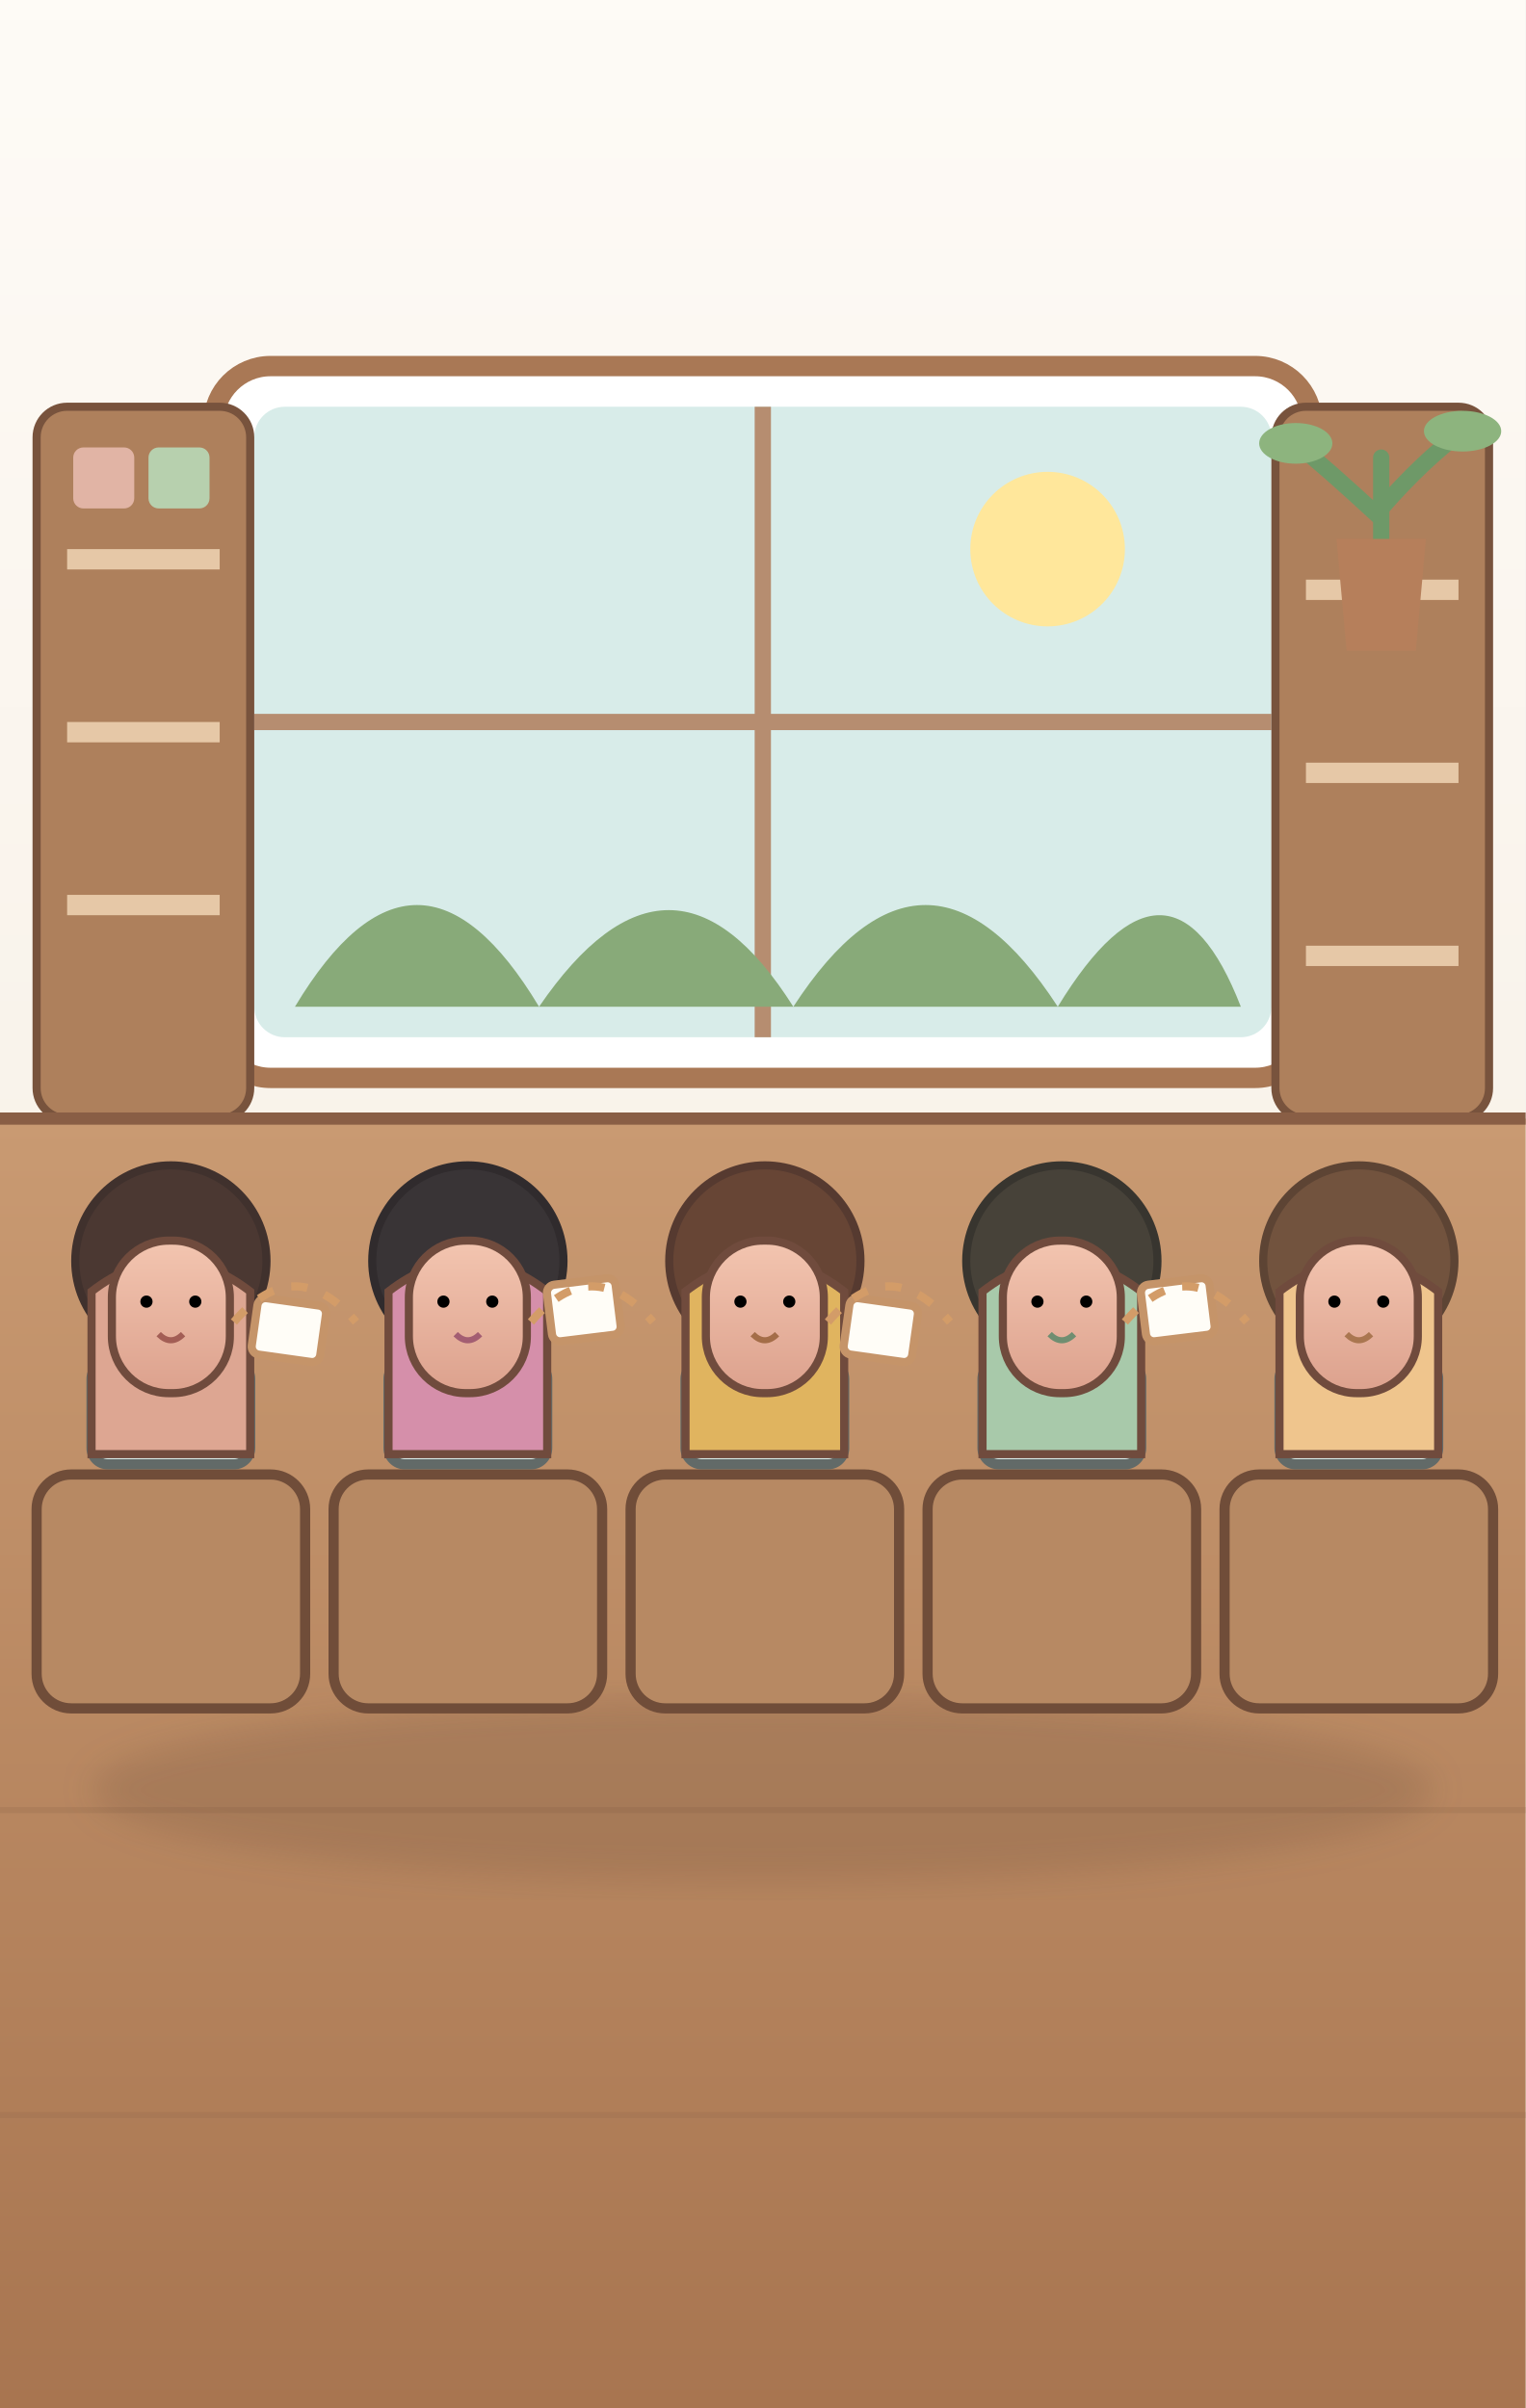
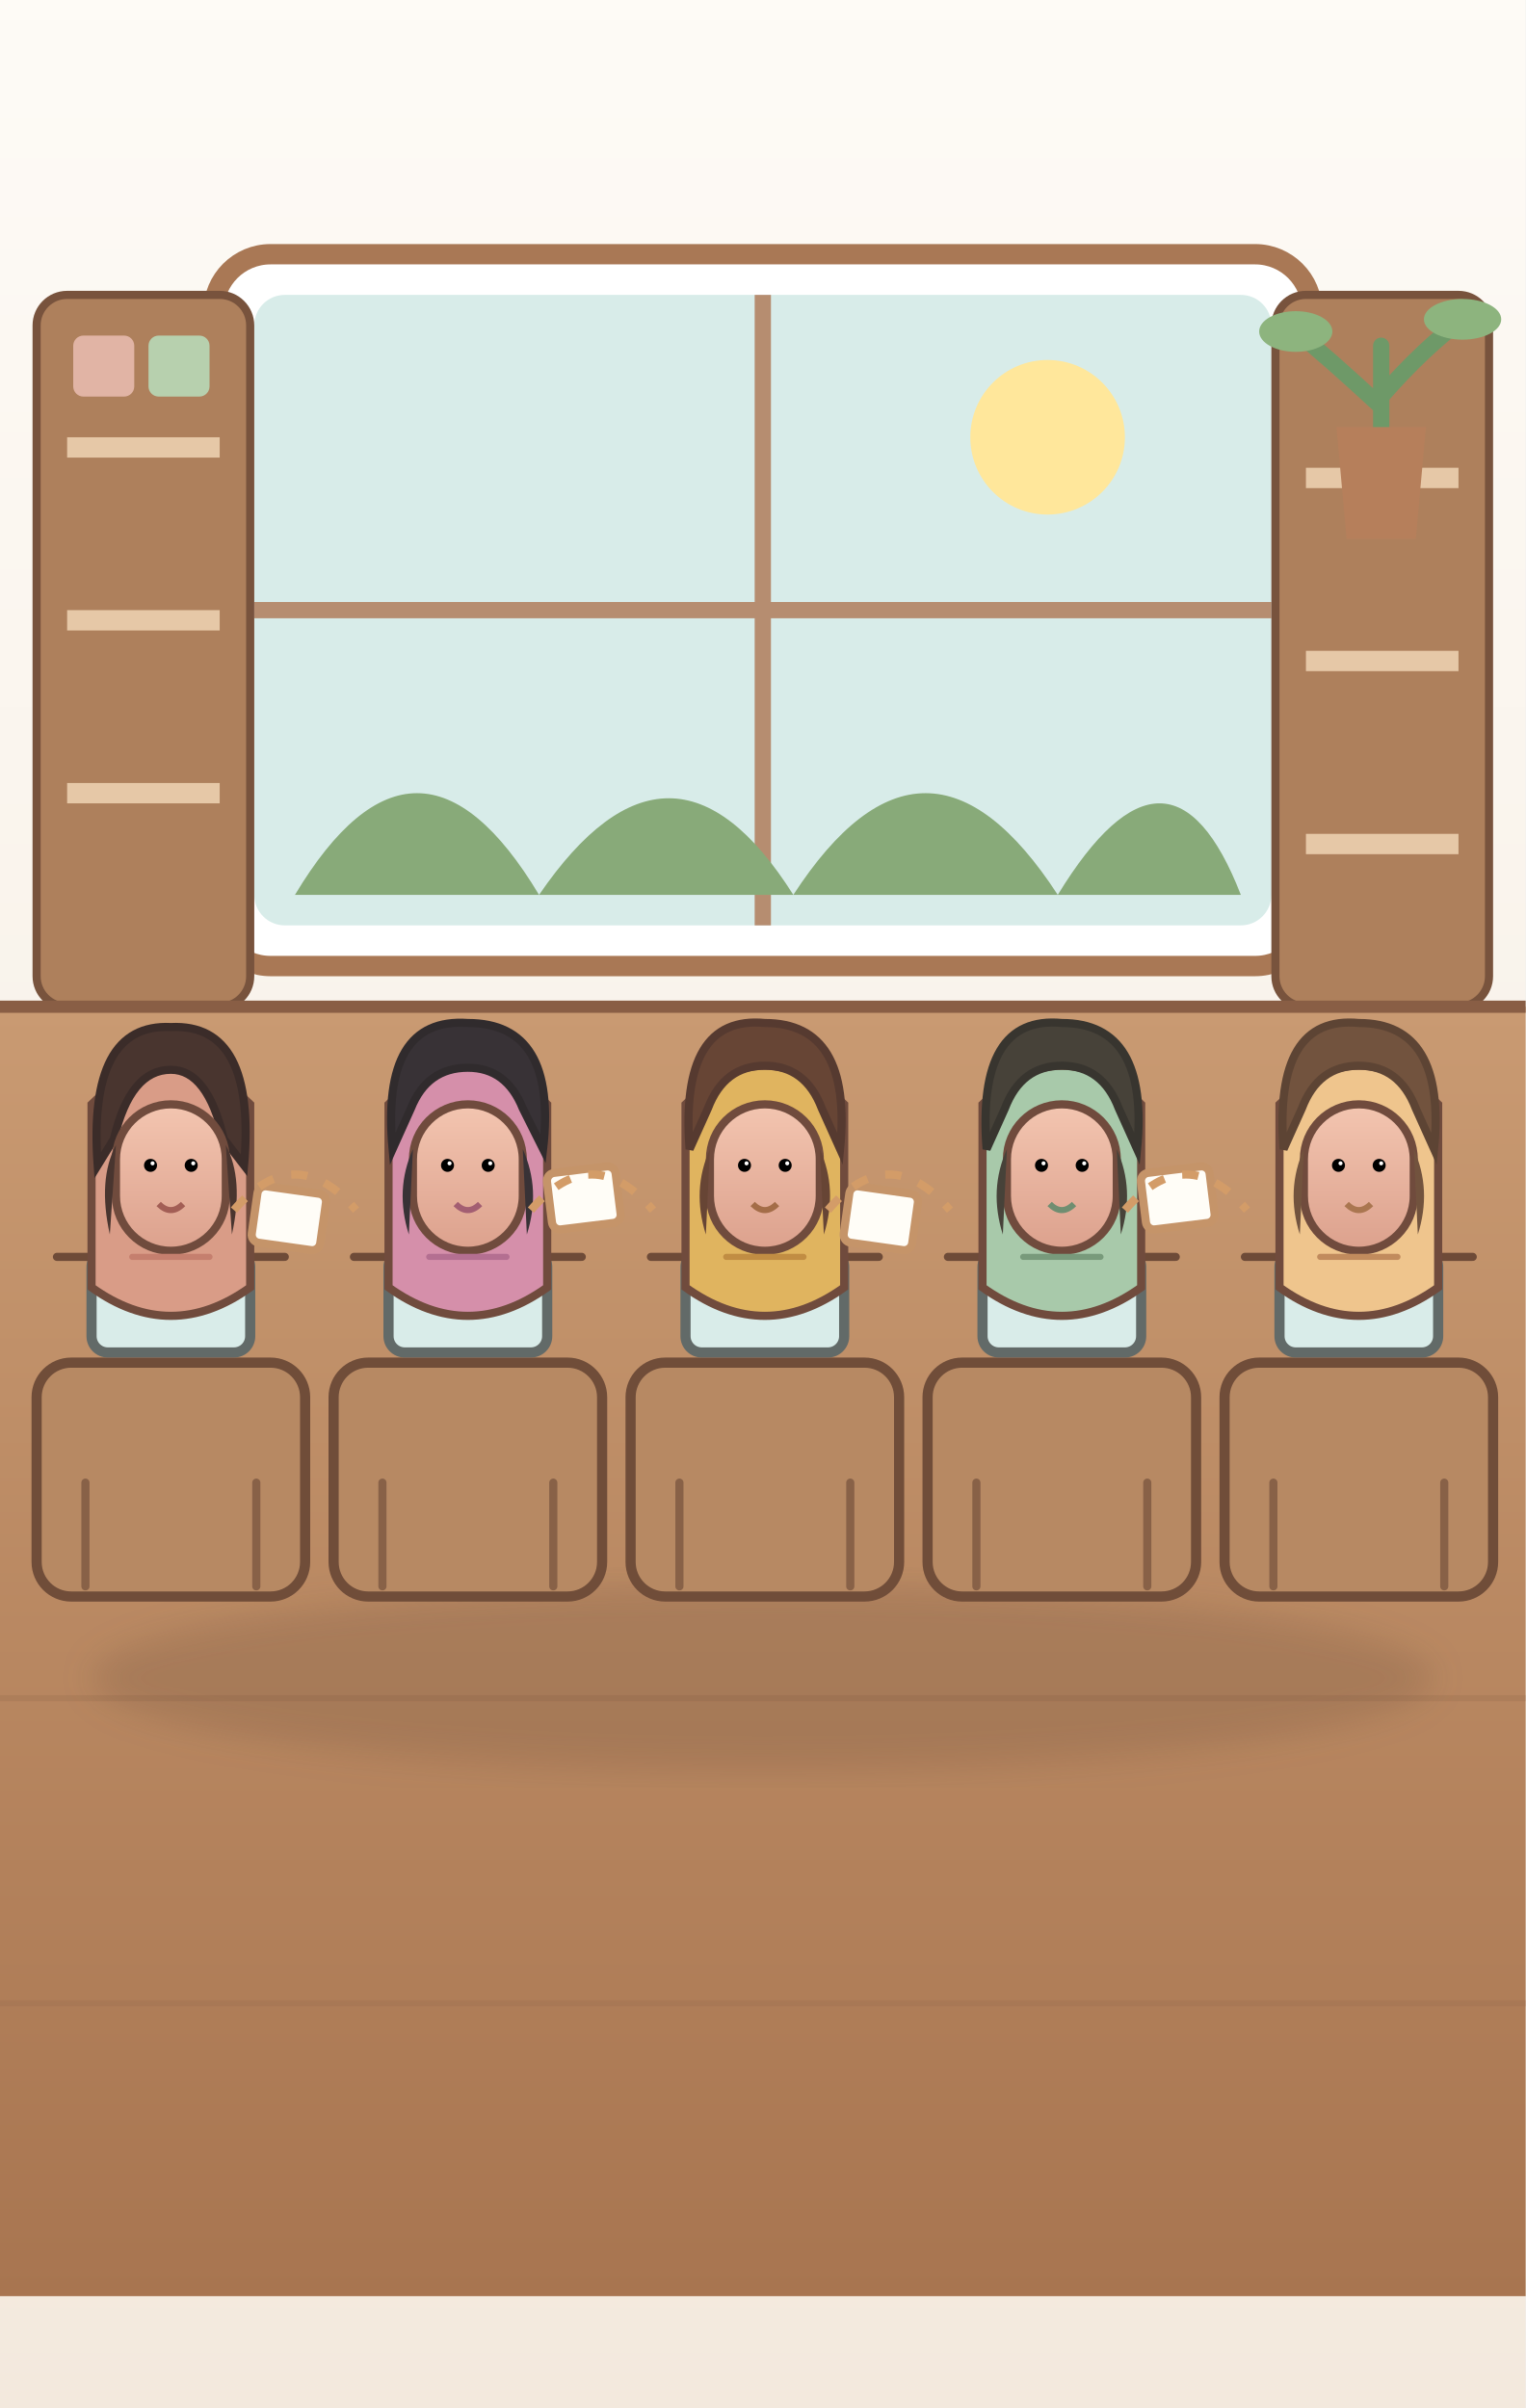
<svg xmlns="http://www.w3.org/2000/svg" viewBox="0 150 750 1184">
  <defs>
    <linearGradient id="w" x2="0" y2="1">
      <stop stop-color="#fffdf9" />
      <stop offset="1" stop-color="#f3e9dd" />
    </linearGradient>
    <linearGradient id="f" x2="0" y2="1">
      <stop stop-color="#c99a72" />
      <stop offset="1" stop-color="#a87550" />
    </linearGradient>
    <linearGradient id="skin" x2="0" y2="1">
      <stop stop-color="#f3c5b0" />
      <stop offset="1" stop-color="#dca18d" />
    </linearGradient>
    <filter id="sh">
      <feGaussianBlur stdDeviation="8" />
    </filter>
    <style>
.a{animation:b 3.2s ease-in-out infinite;transform-box:fill-box;transform-origin:center bottom}.b{animation-delay:.3s}.c{animation-delay:.6s}.d{animation-delay:.9s}.e{animation-delay:1.2s}
@keyframes b{0%,100%{transform:translateY(0)}50%{transform:translateY(-5px)}}
.p{animation:p 3s ease-in-out infinite;transform-box:fill-box;transform-origin:center}@keyframes p{0%,100%{transform:translateY(0) rotate(0)}50%{transform:translateY(-7px) rotate(-3deg)}}
</style>
  </defs>
  <rect width="750" height="1334" fill="url(#w)" />
-   <rect x="105" y="330" width="540" height="350" rx="28" fill="#fff" stroke="#a97855" stroke-width="10" />
-   <rect x="125" y="350" width="500" height="310" rx="15" fill="#d8ece9" />
-   <path d="M375 350V660M125 505H625" stroke="#b68d70" stroke-width="8" />
-   <circle cx="515" cy="420" r="38" fill="#ffe79b" />
-   <path d="M145 645Q205 545 265 645Q330 550 390 645Q455 545 520 645Q575 555 610 645" fill="#88aa79" />
-   <g transform="translate(18 350)">
-     <rect width="105" height="350" rx="15" fill="#ae805c" stroke="#78533d" stroke-width="4" />
-     <path d="M15 75H90M15 160H90M15 245H90" stroke="#e6c8a7" stroke-width="10" />
-     <rect x="18" y="20" width="30" height="30" rx="5" fill="#e1b4a5" />
-     <rect x="55" y="20" width="30" height="30" rx="5" fill="#b7d0ae" />
-   </g>
-   <g transform="translate(627 350)">
-     <rect width="105" height="350" rx="15" fill="#ae805c" stroke="#78533d" stroke-width="4" />
-     <path d="M15 90H90M15 180H90M15 270H90" stroke="#e6c8a7" stroke-width="10" />
-     <path d="M52 75V25M52 55Q25 30 10 18M52 50Q72 27 92 12" stroke="#6e9968" stroke-width="8" fill="none" stroke-linecap="round" />
-     <ellipse cx="10" cy="18" rx="18" ry="10" fill="#8db47e" />
-     <ellipse cx="92" cy="12" rx="19" ry="10" fill="#8db47e" />
-     <path d="M30 65H74L69 120H35Z" fill="#b67f5b" />
-   </g>
-   <rect y="700" width="750" height="634" fill="url(#f)" />
-   <path d="M0 700H750" stroke="#895e45" stroke-width="6" />
-   <path d="M0 1040H750M0 1190H750" stroke="#986a4d" stroke-width="3" opacity=".3" />
-   <ellipse cx="375" cy="1030" rx="330" ry="45" fill="#4d382d" opacity=".16" filter="url(#sh)" />
-   <g fill="#b78963" stroke="#704d39" stroke-width="5">
-     <rect x="18" y="875" width="132" height="115" rx="17" />
-     <rect x="164" y="875" width="132" height="115" rx="17" />
-     <rect x="310" y="875" width="132" height="115" rx="17" />
-     <rect x="456" y="875" width="132" height="115" rx="17" />
-     <rect x="602" y="875" width="132" height="115" rx="17" />
-   </g>
-   <g fill="#d9ece9" stroke="#626a68" stroke-width="5">
-     <rect x="45" y="820" width="78" height="50" rx="8" />
-     <rect x="191" y="820" width="78" height="50" rx="8" />
-     <rect x="337" y="820" width="78" height="50" rx="8" />
-     <rect x="483" y="820" width="78" height="50" rx="8" />
-     <rect x="629" y="820" width="78" height="50" rx="8" />
-   </g>
-   <g class="a">
-     <circle cx="84" cy="770" r="47" fill="#4b3832" stroke="#40312d" stroke-width="4" />
-     <path d="M45 785Q84 755 123 785V865H45Z" fill="#dda692" stroke="#704b3d" stroke-width="4" />
-     <rect x="55" y="760" width="58" height="75" rx="28" fill="url(#skin)" stroke="#704b3d" stroke-width="4" />
-     <circle cx="72" cy="790" r="3" />
-     <circle cx="96" cy="790" r="3" />
-     <path d="M78 806Q84 812 90 806" fill="none" stroke="#a35e55" stroke-width="3" />
-   </g>
-   <g class="a b">
-     <circle cx="230" cy="770" r="47" fill="#393436" stroke="#302b2d" stroke-width="4" />
-     <path d="M191 785Q230 755 269 785V865H191Z" fill="#d58faa" stroke="#704b3d" stroke-width="4" />
-     <rect x="201" y="760" width="58" height="75" rx="28" fill="url(#skin)" stroke="#704b3d" stroke-width="4" />
-     <circle cx="218" cy="790" r="3" />
-     <circle cx="242" cy="790" r="3" />
-     <path d="M224 806Q230 812 236 806" fill="none" stroke="#a35e72" stroke-width="3" />
-   </g>
-   <g class="a c">
-     <circle cx="376" cy="770" r="47" fill="#674535" stroke="#563a30" stroke-width="4" />
-     <path d="M337 785Q376 755 415 785V865H337Z" fill="#e0b45f" stroke="#704b3d" stroke-width="4" />
-     <rect x="347" y="760" width="58" height="75" rx="28" fill="url(#skin)" stroke="#704b3d" stroke-width="4" />
-     <circle cx="364" cy="790" r="3" />
-     <circle cx="388" cy="790" r="3" />
-     <path d="M370 806Q376 812 382 806" fill="none" stroke="#a46d48" stroke-width="3" />
-   </g>
-   <g class="a d">
-     <circle cx="522" cy="770" r="47" fill="#474239" stroke="#38352f" stroke-width="4" />
-     <path d="M483 785Q522 755 561 785V865H483Z" fill="#a8c9aa" stroke="#704b3d" stroke-width="4" />
-     <rect x="493" y="760" width="58" height="75" rx="28" fill="url(#skin)" stroke="#704b3d" stroke-width="4" />
-     <circle cx="510" cy="790" r="3" />
-     <circle cx="534" cy="790" r="3" />
-     <path d="M516 806Q522 812 528 806" fill="none" stroke="#708e71" stroke-width="3" />
-   </g>
-   <g class="a e">
-     <circle cx="668" cy="770" r="47" fill="#72533e" stroke="#5d4434" stroke-width="4" />
-     <path d="M629 785Q668 755 707 785V865H629Z" fill="#efc58d" stroke="#704b3d" stroke-width="4" />
-     <rect x="639" y="760" width="58" height="75" rx="28" fill="url(#skin)" stroke="#704b3d" stroke-width="4" />
-     <circle cx="656" cy="790" r="3" />
-     <circle cx="680" cy="790" r="3" />
-     <path d="M662 806Q668 812 674 806" fill="none" stroke="#aa7650" stroke-width="3" />
-   </g>
-   <g class="p" fill="#fffdf7" stroke="#c59469" stroke-width="4">
-     <rect x="125" y="790" width="34" height="28" rx="4" transform="rotate(8 142 804)" />
-     <rect x="270" y="780" width="34" height="28" rx="4" transform="rotate(-7 287 794)" />
-     <rect x="416" y="790" width="34" height="28" rx="4" transform="rotate(8 433 804)" />
-     <rect x="562" y="780" width="34" height="28" rx="4" transform="rotate(-7 579 794)" />
-   </g>
-   <g fill="none" stroke="#d39c68" stroke-width="4" stroke-dasharray="8 9">
-     <path d="M115 800Q145 765 175 800" />
-     <path d="M261 800Q291 765 321 800" />
-     <path d="M407 800Q437 765 467 800" />
-     <path d="M553 800Q583 765 613 800" />
+   <g transform="translate(0,-55)">
+     <rect x="105" y="330" width="540" height="350" rx="28" fill="#fff" stroke="#a97855" stroke-width="10" />
+     <rect x="125" y="350" width="500" height="310" rx="15" fill="#d8ece9" />
+     <path d="M375 350V660M125 505H625" stroke="#b68d70" stroke-width="8" />
+     <circle cx="515" cy="420" r="38" fill="#ffe79b" />
+     <path d="M145 645Q205 545 265 645Q330 550 390 645Q455 545 520 645Q575 555 610 645" fill="#88aa79" />
+     <g transform="translate(18 350)">
+       <rect width="105" height="350" rx="15" fill="#ae805c" stroke="#78533d" stroke-width="4" />
+       <path d="M15 75H90M15 160H90M15 245H90" stroke="#e6c8a7" stroke-width="10" />
+       <rect x="18" y="20" width="30" height="30" rx="5" fill="#e1b4a5" />
+       <rect x="55" y="20" width="30" height="30" rx="5" fill="#b7d0ae" />
+     </g>
+     <g transform="translate(627 350)">
+       <rect width="105" height="350" rx="15" fill="#ae805c" stroke="#78533d" stroke-width="4" />
+       <path d="M15 90H90M15 180H90M15 270H90" stroke="#e6c8a7" stroke-width="10" />
+       <path d="M52 75V25M52 55Q25 30 10 18M52 50Q72 27 92 12" stroke="#6e9968" stroke-width="8" fill="none" stroke-linecap="round" />
+       <ellipse cx="10" cy="18" rx="18" ry="10" fill="#8db47e" />
+       <ellipse cx="92" cy="12" rx="19" ry="10" fill="#8db47e" />
+       <path d="M30 65H74L69 120H35Z" fill="#b67f5b" />
+     </g>
+     <rect y="700" width="750" height="634" fill="url(#f)" />
+     <path d="M0 700H750" stroke="#895e45" stroke-width="6" />
+     <path d="M0 1040H750M0 1190H750" stroke="#986a4d" stroke-width="3" opacity=".3" />
+     <ellipse cx="375" cy="1030" rx="330" ry="45" fill="#4d382d" opacity=".16" filter="url(#sh)" />
+     <g fill="#b78963" stroke="#704d39" stroke-width="5">
+       <rect x="18" y="875" width="132" height="115" rx="17" />
+       <rect x="164" y="875" width="132" height="115" rx="17" />
+       <rect x="310" y="875" width="132" height="115" rx="17" />
+       <rect x="456" y="875" width="132" height="115" rx="17" />
+       <rect x="602" y="875" width="132" height="115" rx="17" />
+     </g>
+     <g fill="#d9ece9" stroke="#626a68" stroke-width="5">
+       <rect x="45" y="820" width="78" height="50" rx="8" />
+       <rect x="191" y="820" width="78" height="50" rx="8" />
+       <rect x="337" y="820" width="78" height="50" rx="8" />
+       <rect x="483" y="820" width="78" height="50" rx="8" />
+       <rect x="629" y="820" width="78" height="50" rx="8" />
+     </g>
+     <g transform="translate(0,-55)" fill="none" stroke="#6e4b38" stroke-width="4" stroke-linecap="round">
+       <path d="M28 878H140M174 878H286M320 878H432M466 878H578M612 878H724" />
+       <path d="M42 989V1040M126 989V1040M188 989V1040M272 989V1040M334 989V1040M418 989V1040M480 989V1040M564 989V1040M626 989V1040M710 989V1040" opacity=".65" />
+     </g>
+     <g transform="translate(0,-55)" fill="#efe3d6" stroke="#765541" stroke-width="3">
+       <rect x="61" y="846" width="38" height="16" rx="5" />
+       <rect x="207" y="846" width="38" height="16" rx="5" />
+       <rect x="353" y="846" width="38" height="16" rx="5" />
+       <rect x="499" y="846" width="38" height="16" rx="5" />
+       <rect x="645" y="846" width="38" height="16" rx="5" />
+     </g>
+     <g class="a">
+       <path d="M45 748Q84 710 123 748V838Q84 866 45 838Z" fill="#d99c87" stroke="#704b3d" stroke-width="4" />
+       <path d="M48 778Q43 708 84 710Q126 708 120 778L110 765Q102 731 84 731Q64 731 56 765Z" fill="#49352f" stroke="#3b2c29" stroke-width="4" />
+       <rect x="57" y="748" width="54" height="72" rx="27" fill="url(#skin)" stroke="#704b3d" stroke-width="4" />
+       <path d="M57 768Q48 785 54 812M111 768Q120 785 114 812" fill="#49352f" />
+       <circle cx="74" cy="778" r="3.2" />
+       <circle cx="94" cy="778" r="3.2" />
+       <circle cx="75" cy="777" r="1" fill="#fff" />
+       <circle cx="95" cy="777" r="1" fill="#fff" />
+       <path d="M78 797Q84 803 90 797" fill="none" stroke="#a35e55" stroke-width="3" />
+       <path d="M65 823H103" stroke="#c57f6e" stroke-width="3" stroke-linecap="round" />
+     </g>
+     <g class="a b">
+       <path d="M191 748Q230 710 269 748V838Q230 866 191 838Z" fill="#d58faa" stroke="#704b3d" stroke-width="4" />
+       <path d="M193 770Q187 705 230 708Q274 708 267 770L257 750Q249 730 230 730Q210 730 202 750Z" fill="#383236" stroke="#302b2d" stroke-width="4" />
+       <rect x="203" y="748" width="54" height="72" rx="27" fill="url(#skin)" stroke="#704b3d" stroke-width="4" />
+       <path d="M203 770Q194 790 201 812M257 770Q266 790 259 812" fill="#383236" />
+       <circle cx="220" cy="778" r="3.2" />
+       <circle cx="240" cy="778" r="3.2" />
+       <circle cx="221" cy="777" r="1" fill="#fff" />
+       <circle cx="241" cy="777" r="1" fill="#fff" />
+       <path d="M224 797Q230 803 236 797" fill="none" stroke="#a35e72" stroke-width="3" />
+       <path d="M211 823H249" stroke="#b46f91" stroke-width="3" stroke-linecap="round" />
+     </g>
+     <g class="a c">
+       <path d="M337 748Q376 710 415 748V838Q376 866 337 838Z" fill="#e0b45f" stroke="#704b3d" stroke-width="4" />
+       <path d="M339 770Q334 704 376 708Q419 708 413 770L404 750Q396 729 376 729Q356 729 348 750Z" fill="#674535" stroke="#563a30" stroke-width="4" />
+       <rect x="349" y="748" width="54" height="72" rx="27" fill="url(#skin)" stroke="#704b3d" stroke-width="4" />
+       <path d="M349 770Q340 790 347 812M403 770Q412 790 405 812" fill="#674535" />
+       <circle cx="366" cy="778" r="3.2" />
+       <circle cx="386" cy="778" r="3.2" />
+       <circle cx="367" cy="777" r="1" fill="#fff" />
+       <circle cx="387" cy="777" r="1" fill="#fff" />
+       <path d="M370 797Q376 803 382 797" fill="none" stroke="#a46d48" stroke-width="3" />
+       <path d="M357 823H395" stroke="#c18d43" stroke-width="3" stroke-linecap="round" />
+     </g>
+     <g class="a d">
+       <path d="M483 748Q522 710 561 748V838Q522 866 483 838Z" fill="#a8c9aa" stroke="#704b3d" stroke-width="4" />
+       <path d="M485 770Q480 704 522 708Q565 708 559 770L550 750Q542 729 522 729Q502 729 494 750Z" fill="#474239" stroke="#38352f" stroke-width="4" />
+       <rect x="495" y="748" width="54" height="72" rx="27" fill="url(#skin)" stroke="#704b3d" stroke-width="4" />
+       <path d="M495 770Q486 790 493 812M549 770Q558 790 551 812" fill="#474239" />
+       <circle cx="512" cy="778" r="3.2" />
+       <circle cx="532" cy="778" r="3.2" />
+       <circle cx="513" cy="777" r="1" fill="#fff" />
+       <circle cx="533" cy="777" r="1" fill="#fff" />
+       <path d="M516 797Q522 803 528 797" fill="none" stroke="#708e71" stroke-width="3" />
+       <path d="M503 823H541" stroke="#789a7b" stroke-width="3" stroke-linecap="round" />
+     </g>
+     <g class="a e">
+       <path d="M629 748Q668 710 707 748V838Q668 866 629 838Z" fill="#efc58d" stroke="#704b3d" stroke-width="4" />
+       <path d="M631 770Q626 704 668 708Q711 708 705 770L696 750Q688 729 668 729Q648 729 640 750Z" fill="#72533e" stroke="#5d4434" stroke-width="4" />
+       <rect x="641" y="748" width="54" height="72" rx="27" fill="url(#skin)" stroke="#704b3d" stroke-width="4" />
+       <path d="M641 770Q632 790 639 812M695 770Q704 790 697 812" fill="#72533e" />
+       <circle cx="658" cy="778" r="3.2" />
+       <circle cx="678" cy="778" r="3.2" />
+       <circle cx="659" cy="777" r="1" fill="#fff" />
+       <circle cx="679" cy="777" r="1" fill="#fff" />
+       <path d="M662 797Q668 803 674 797" fill="none" stroke="#aa7650" stroke-width="3" />
+       <path d="M649 823H687" stroke="#c18b5d" stroke-width="3" stroke-linecap="round" />
+     </g>
+     <g class="p" fill="#fffdf7" stroke="#c59469" stroke-width="4">
+       <rect x="125" y="790" width="34" height="28" rx="4" transform="rotate(8 142 804)" />
+       <rect x="270" y="780" width="34" height="28" rx="4" transform="rotate(-7 287 794)" />
+       <rect x="416" y="790" width="34" height="28" rx="4" transform="rotate(8 433 804)" />
+       <rect x="562" y="780" width="34" height="28" rx="4" transform="rotate(-7 579 794)" />
+     </g>
+     <g fill="none" stroke="#d39c68" stroke-width="4" stroke-dasharray="8 9">
+       <path d="M115 800Q145 765 175 800" />
+       <path d="M261 800Q291 765 321 800" />
+       <path d="M407 800Q437 765 467 800" />
+       <path d="M553 800Q583 765 613 800" />
+     </g>
  </g>
</svg>
